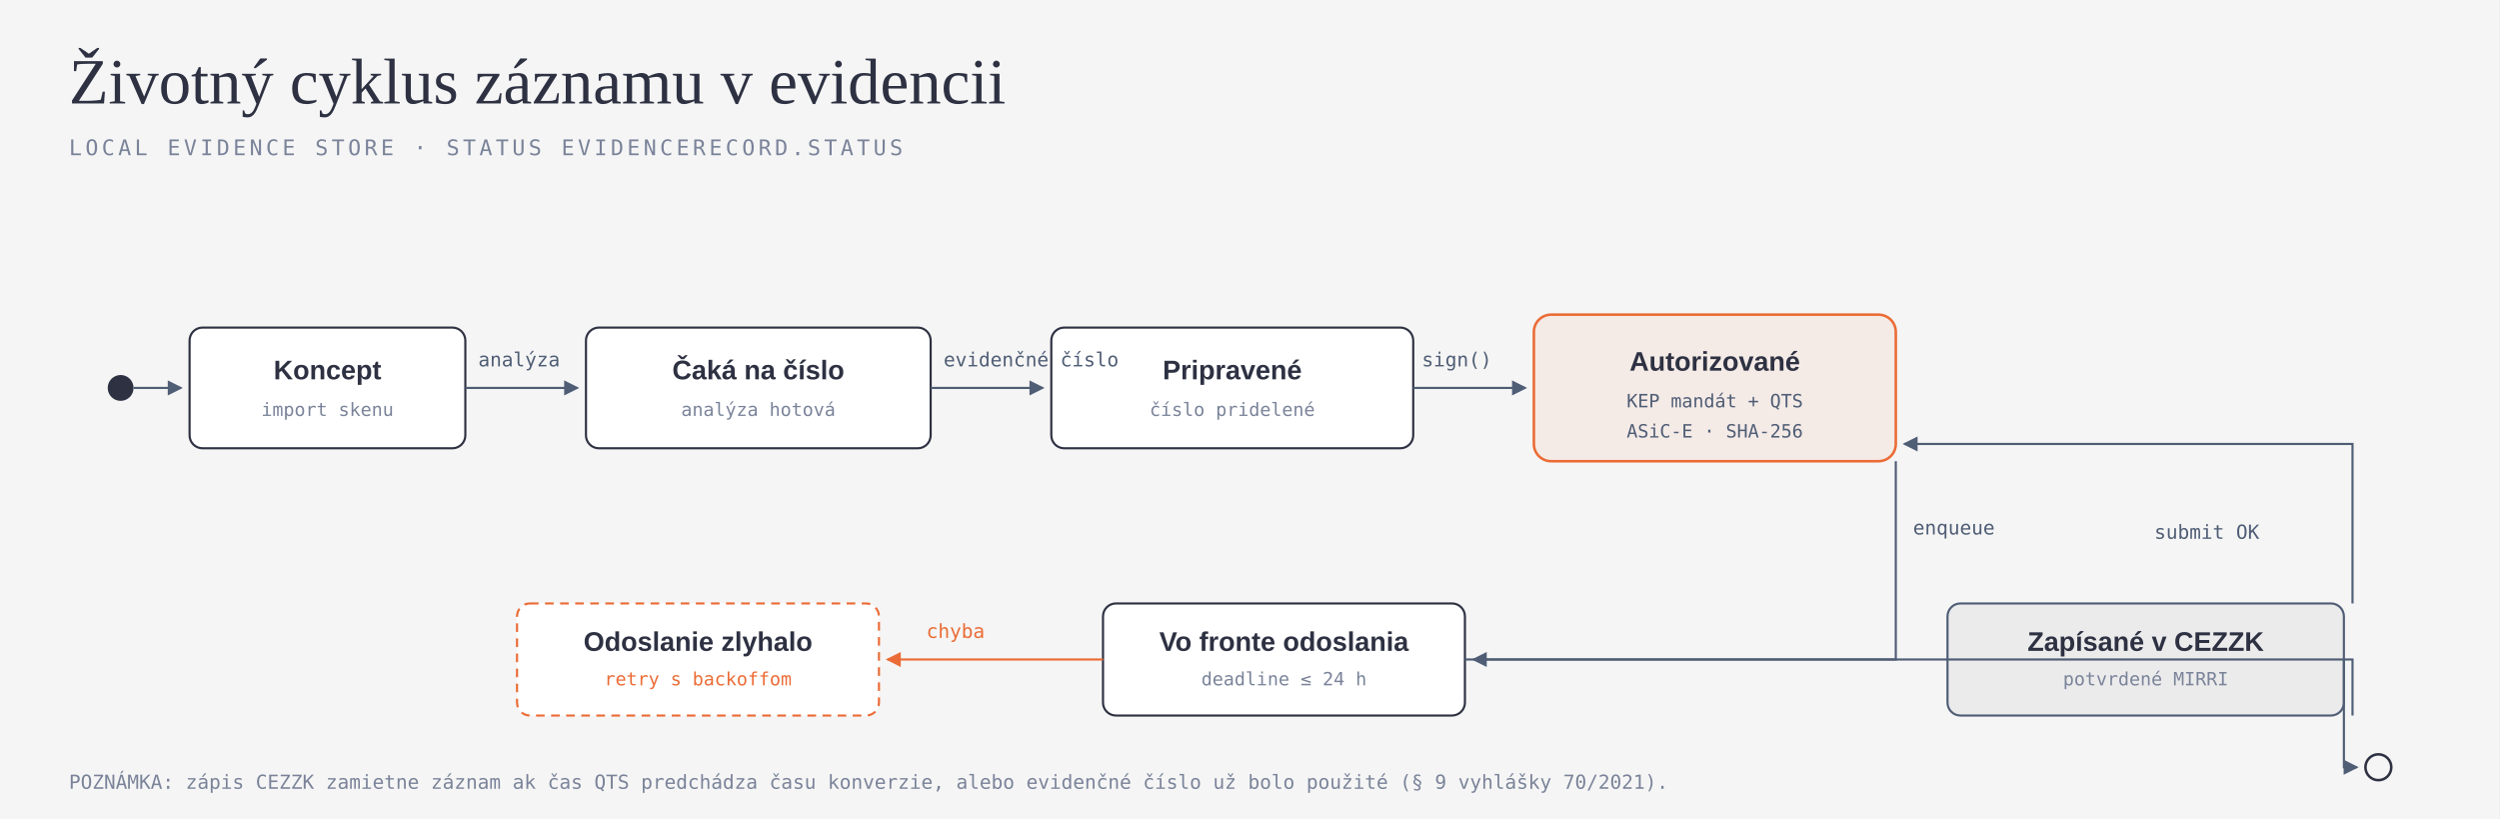
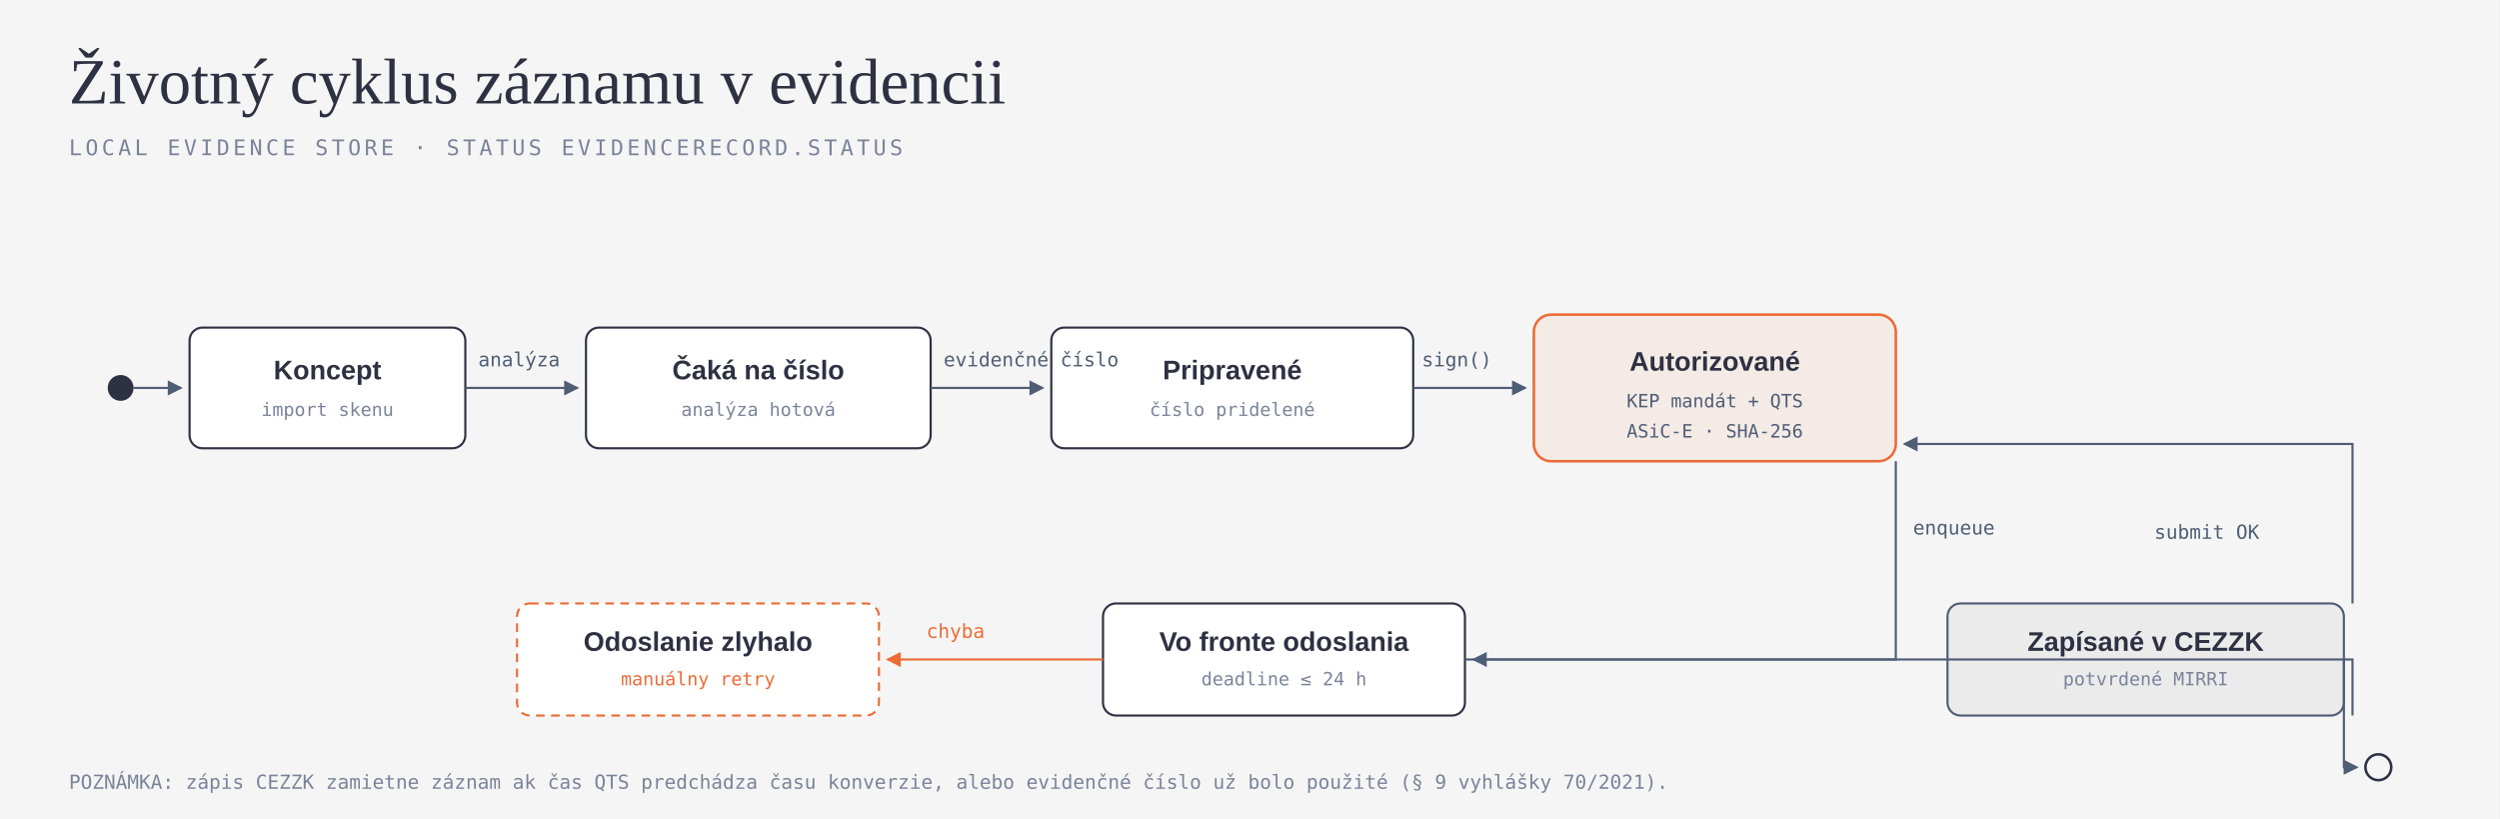
<svg xmlns="http://www.w3.org/2000/svg" width="1160" height="380" viewBox="0 0 1160 380" role="img" aria-labelledby="st-title st-desc">
  <defs>
    <marker id="s-arr" viewBox="0 0 8 8" refX="7" refY="4" markerWidth="7" markerHeight="7" orient="auto-start-reverse">
      <path d="M0,0 L8,4 L0,8 z" fill="#4f5d75" />
    </marker>
    <marker id="s-arr-acc" viewBox="0 0 8 8" refX="7" refY="4" markerWidth="7" markerHeight="7" orient="auto-start-reverse">
      <path d="M0,0 L8,4 L0,8 z" fill="#eb6c36" />
    </marker>
  </defs>
  <rect width="1160" height="380" fill="#f5f5f5" />
  <text x="32" y="48" font-family="Georgia, 'Times New Roman', serif" font-size="30" fill="#2d3142">Životný cyklus záznamu v evidencii</text>
  <text x="32" y="72" font-family="ui-monospace, 'SF Mono', Menlo, monospace" font-size="10" letter-spacing="1.6" fill="#7a8399">LOCAL EVIDENCE STORE · STATUS EVIDENCERECORD.STATUS</text>
  <circle cx="56" cy="180" r="6" fill="#2d3142" />
  <g font-family="-apple-system, 'Helvetica Neue', Arial, sans-serif" font-size="12.5" font-weight="600">
    <rect x="88" y="152" width="128" height="56" rx="6" fill="#ffffff" stroke="#2d3142" stroke-width="1" />
    <text x="152" y="176" text-anchor="middle" fill="#2d3142">Koncept</text>
    <text x="152" y="193" text-anchor="middle" font-family="ui-monospace, 'SF Mono', Menlo, monospace" font-size="8.5" font-weight="400" fill="#7a8399">import skenu</text>
    <rect x="272" y="152" width="160" height="56" rx="6" fill="#ffffff" stroke="#2d3142" stroke-width="1" />
    <text x="352" y="176" text-anchor="middle" fill="#2d3142">Čaká na číslo</text>
    <text x="352" y="193" text-anchor="middle" font-family="ui-monospace, 'SF Mono', Menlo, monospace" font-size="8.5" font-weight="400" fill="#7a8399">analýza hotová</text>
    <rect x="488" y="152" width="168" height="56" rx="6" fill="#ffffff" stroke="#2d3142" stroke-width="1" />
    <text x="572" y="176" text-anchor="middle" fill="#2d3142">Pripravené</text>
    <text x="572" y="193" text-anchor="middle" font-family="ui-monospace, 'SF Mono', Menlo, monospace" font-size="8.5" font-weight="400" fill="#7a8399">číslo pridelené</text>
    <rect x="712" y="146" width="168" height="68" rx="8" fill="rgba(235,108,54,0.08)" stroke="#eb6c36" stroke-width="1.2" />
    <text x="796" y="172" text-anchor="middle" fill="#2d3142">Autorizované</text>
    <text x="796" y="189" text-anchor="middle" font-family="ui-monospace, 'SF Mono', Menlo, monospace" font-size="8.5" font-weight="400" fill="#4f5d75">KEP mandát + QTS</text>
    <text x="796" y="203" text-anchor="middle" font-family="ui-monospace, 'SF Mono', Menlo, monospace" font-size="8.5" font-weight="400" fill="#4f5d75">ASiC-E · SHA-256</text>
    <rect x="512" y="280" width="168" height="52" rx="6" fill="#ffffff" stroke="#2d3142" stroke-width="1" />
    <text x="596" y="302" text-anchor="middle" fill="#2d3142">Vo fronte odoslania</text>
    <text x="596" y="318" text-anchor="middle" font-family="ui-monospace, 'SF Mono', Menlo, monospace" font-size="8.5" font-weight="400" fill="#7a8399">deadline ≤ 24 h</text>
    <rect x="904" y="280" width="184" height="52" rx="6" fill="rgba(45,49,66,0.05)" stroke="#4f5d75" stroke-width="1" />
    <text x="996" y="302" text-anchor="middle" fill="#2d3142">Zapísané v CEZZK</text>
    <text x="996" y="318" text-anchor="middle" font-family="ui-monospace, 'SF Mono', Menlo, monospace" font-size="8.5" font-weight="400" fill="#7a8399">potvrdené MIRRI</text>
    <rect x="240" y="280" width="168" height="52" rx="6" fill="#ffffff" stroke="#eb6c36" stroke-width="1" stroke-dasharray="4,3" />
    <text x="324" y="302" text-anchor="middle" fill="#2d3142">Odoslanie zlyhalo</text>
-     <text x="324" y="318" text-anchor="middle" font-family="ui-monospace, 'SF Mono', Menlo, monospace" font-size="8.5" font-weight="400" fill="#eb6c36">retry s backoffom</text>
+     <text x="324" y="318" text-anchor="middle" font-family="ui-monospace, 'SF Mono', Menlo, monospace" font-size="8.5" font-weight="400" fill="#eb6c36">manuálny retry</text>
  </g>
  <g stroke="#4f5d75" stroke-width="1" fill="none">
    <line x1="62" y1="180" x2="84" y2="180" marker-end="url(#s-arr)" />
    <line x1="216" y1="180" x2="268" y2="180" marker-end="url(#s-arr)" />
    <line x1="432" y1="180" x2="484" y2="180" marker-end="url(#s-arr)" />
    <line x1="656" y1="180" x2="708" y2="180" marker-end="url(#s-arr)" />
    <path d="M880,214 V306 H684" marker-end="url(#s-arr)" />
    <path d="M680,306 H1092 V332 H1092" />
    <path d="M1092,280 V206 H884" marker-end="url(#s-arr)" />
  </g>
  <path d="M512,306 H412" stroke="#eb6c36" stroke-width="1" fill="none" marker-end="url(#s-arr-acc)" />
  <g font-family="ui-monospace, 'SF Mono', Menlo, monospace" font-size="9" fill="#4f5d75">
    <text x="222" y="170">analýza</text>
    <text x="438" y="170">evidenčné číslo</text>
    <text x="660" y="170">sign()</text>
    <text x="888" y="248">enqueue</text>
    <text x="1000" y="250">submit OK</text>
    <text x="430" y="296" fill="#eb6c36">chyba</text>
  </g>
  <circle cx="1104" cy="356" r="6" fill="none" stroke="#2d3142" stroke-width="1.2" />
  <path d="M1088,306 V356 H1094" stroke="#4f5d75" stroke-width="1" fill="none" marker-end="url(#s-arr)" />
  <g font-family="ui-monospace, 'SF Mono', Menlo, monospace" font-size="9" fill="#7a8399">
    <text x="32" y="366">POZNÁMKA: zápis CEZZK zamietne záznam ak čas QTS predchádza času konverzie, alebo evidenčné číslo už bolo použité (§ 9 vyhlášky 70/2021).</text>
  </g>
</svg>
